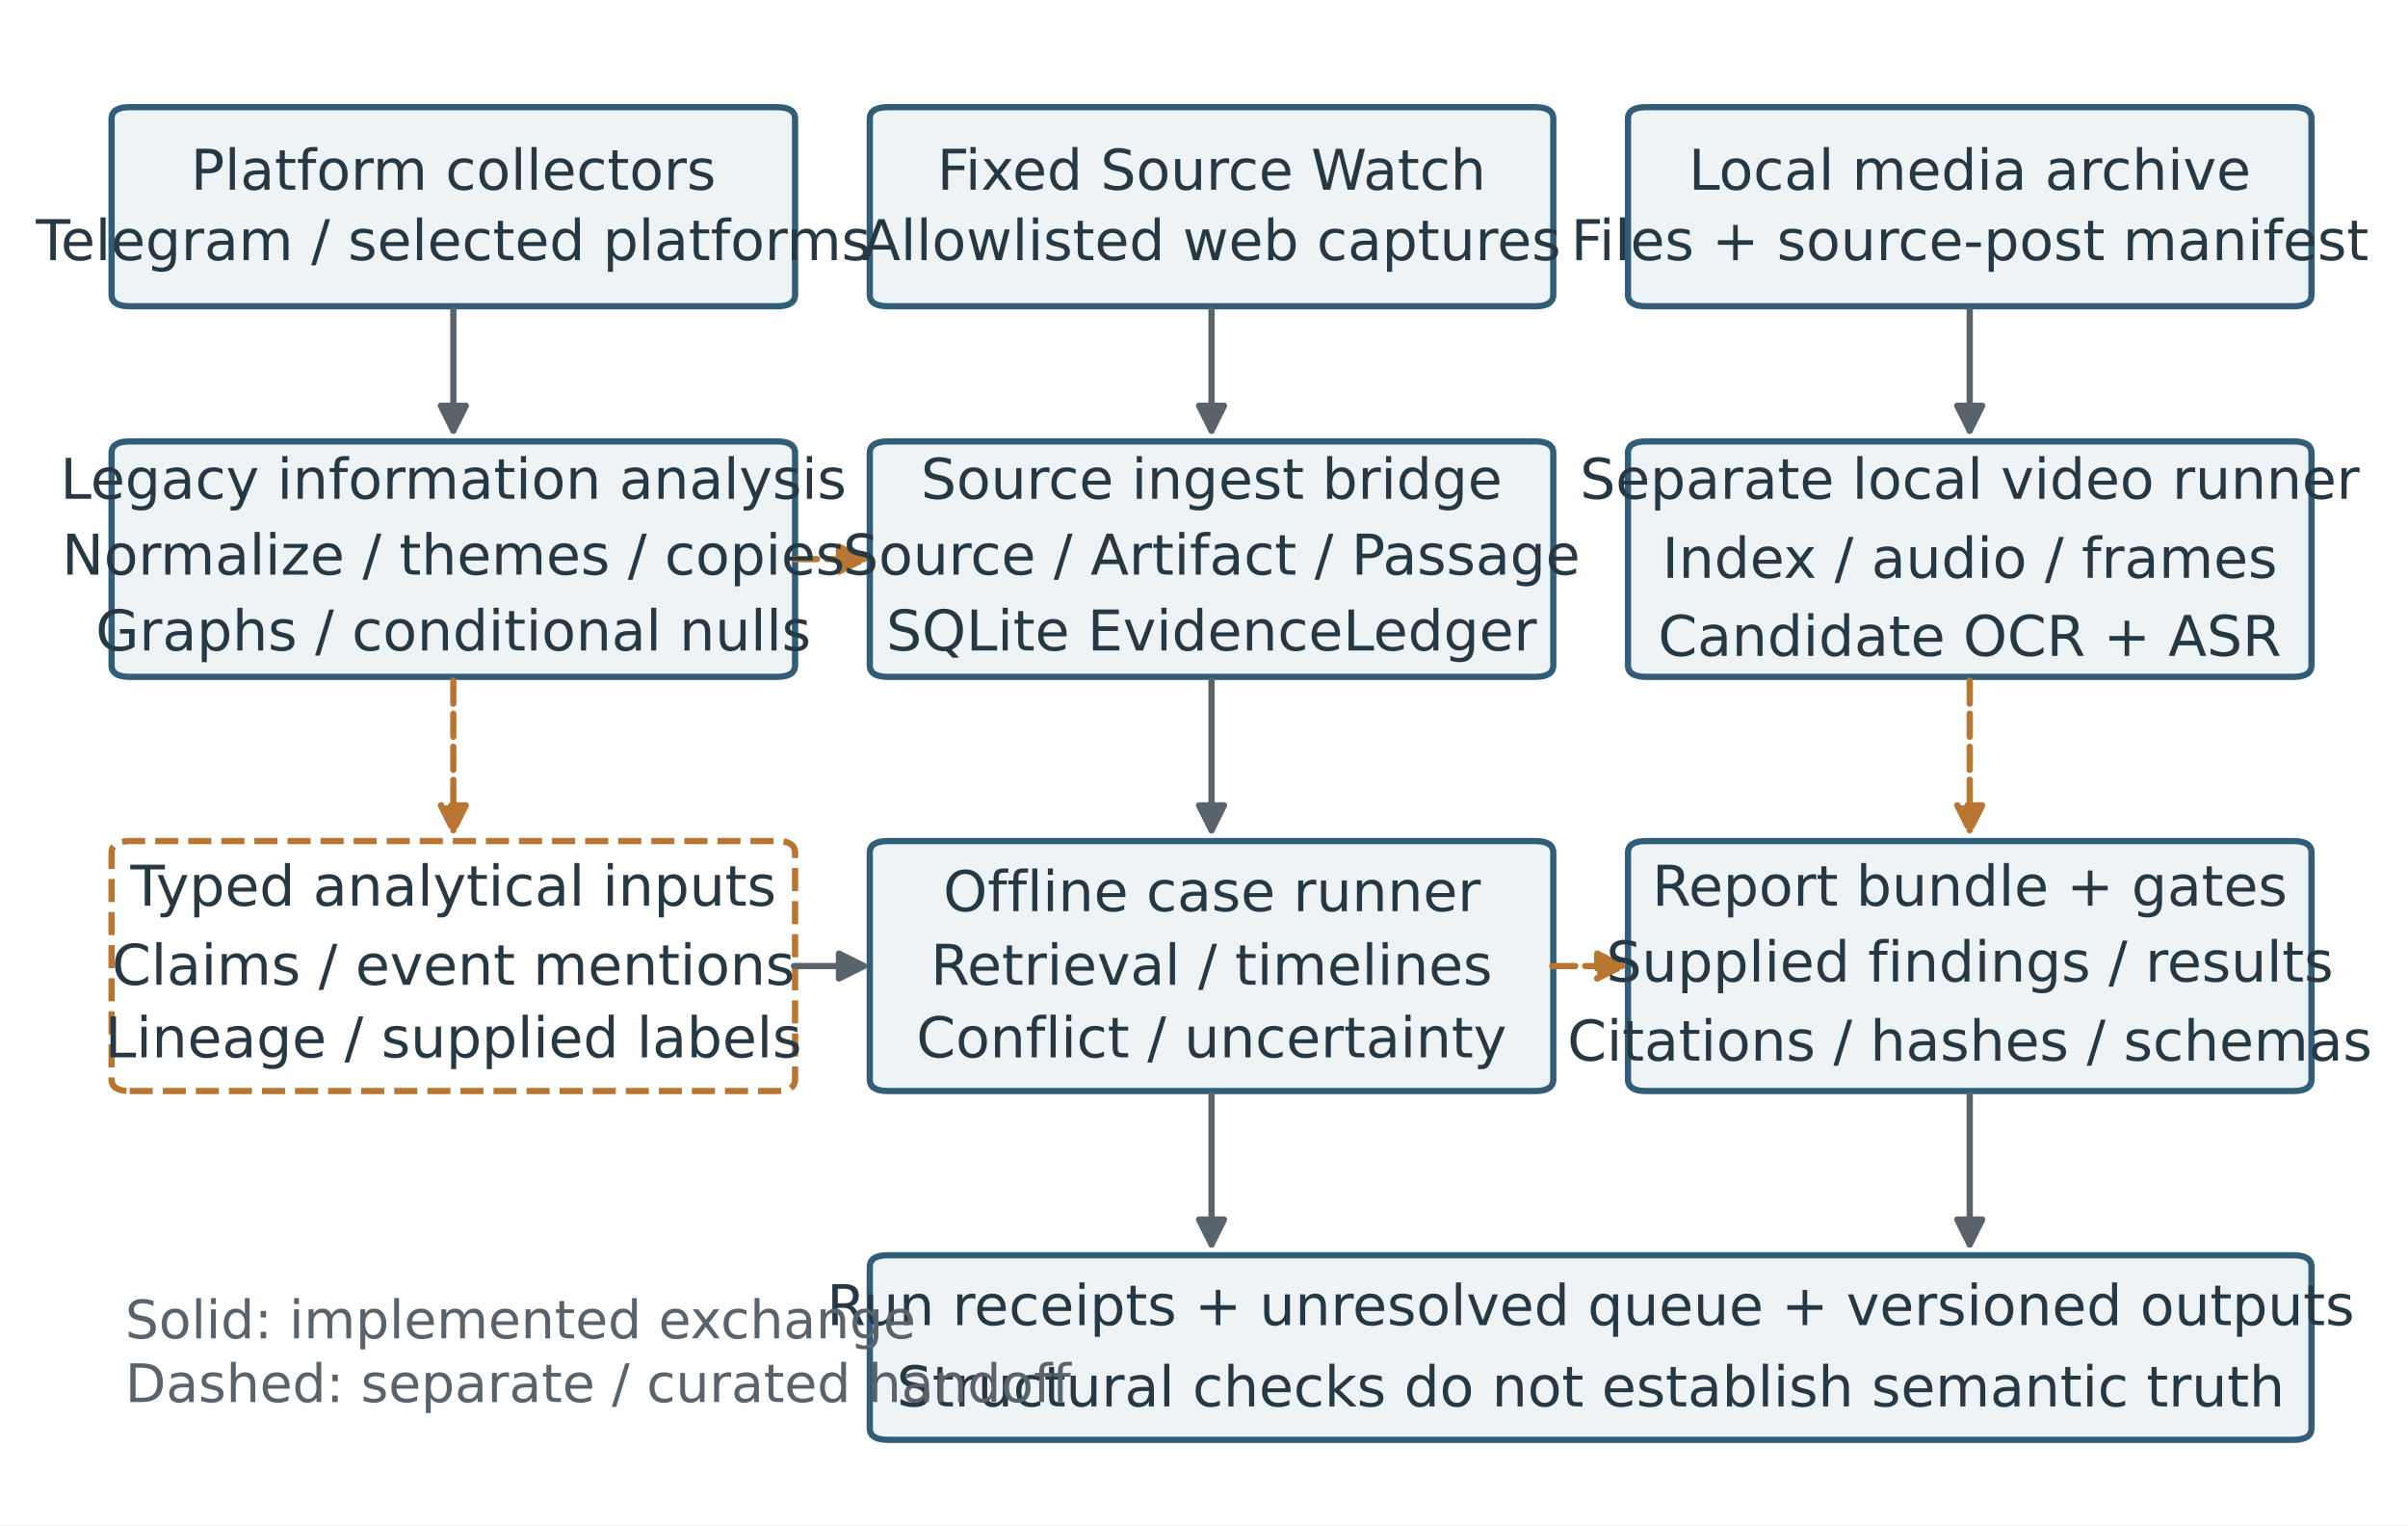
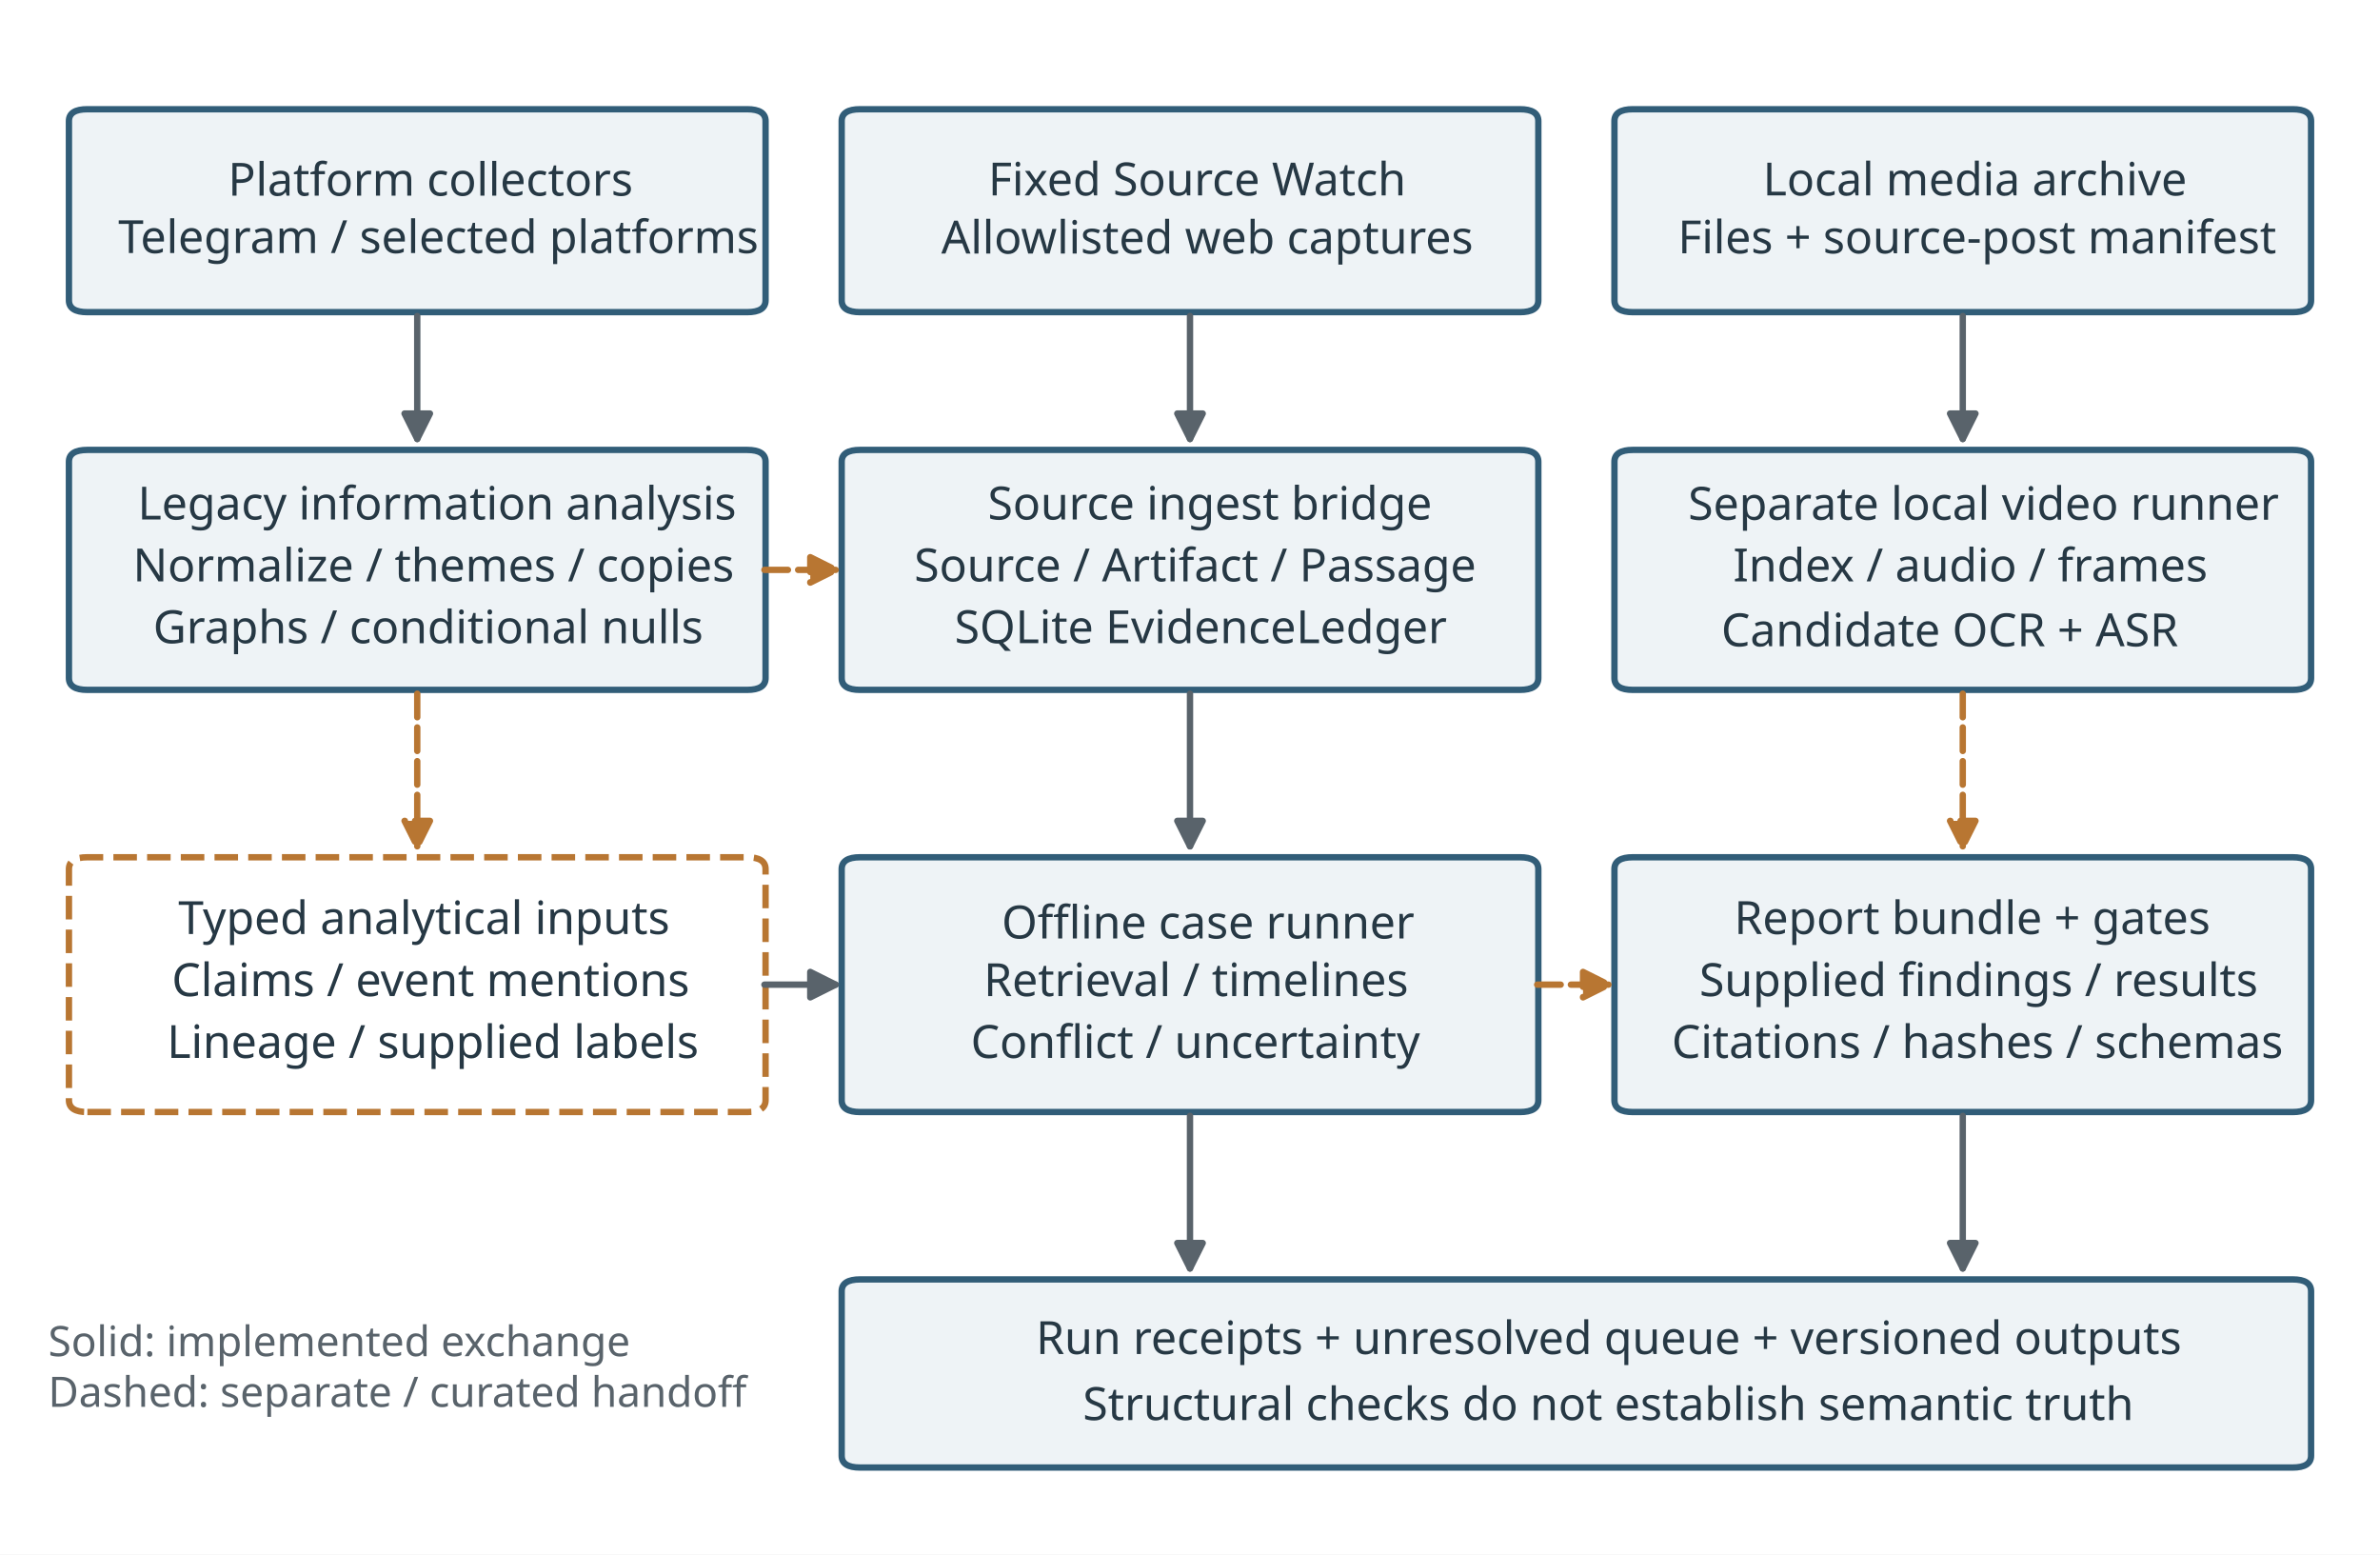
- <svg xmlns="http://www.w3.org/2000/svg" width="385.89pt" height="244.368pt" viewBox="0 0 385.89 244.368" version="1.1">
+ <svg xmlns="http://www.w3.org/2000/svg" width="374.22pt" height="244.368pt" viewBox="0 0 374.22 244.368" version="1.1">
  <defs>
    <style type="text/css">*{stroke-linejoin: round; stroke-linecap: butt}</style>
  </defs>
  <g id="figure_1">
    <g id="patch_1">
-       <path d="M 0 244.368  L 385.89 244.368  L 385.89 0  L 0 0  z " style="fill: #ffffff" />
+       <path d="M 0 244.368  L 374.22 244.368  L 374.22 0  L 0 0  z " style="fill: #ffffff" />
    </g>
    <g id="axes_1">
      <g id="patch_2">
-         <path d="M 20.781 49.07  L 124.514 49.07  Q 127.415 49.07 127.415 47.207  L 127.415 19.032  Q 127.415 17.17 124.514 17.17  L 20.781 17.17  Q 17.88 17.17 17.88 19.032  L 17.88 47.207  Q 17.88 49.07 20.781 49.07  z " clip-path="url(#pb77c70acfb)" style="fill: #eef3f6; stroke: #315d78; stroke-linejoin: miter" />
+         <path d="M 13.739 49.07  L 117.472 49.07  Q 120.373 49.07 120.373 47.207  L 120.373 19.032  Q 120.373 17.17 117.472 17.17  L 13.739 17.17  Q 10.838 17.17 10.838 19.032  L 10.838 47.207  Q 10.838 49.07 13.739 49.07  z " clip-path="url(#p094dcb772d)" style="fill: #eef3f6; stroke: #315d78; stroke-linejoin: miter" />
      </g>
      <g id="patch_3">
-         <path d="M 142.286 49.07  L 246.018 49.07  Q 248.92 49.07 248.92 47.207  L 248.92 19.032  Q 248.92 17.17 246.018 17.17  L 142.286 17.17  Q 139.384 17.17 139.384 19.032  L 139.384 47.207  Q 139.384 49.07 142.286 49.07  z " clip-path="url(#pb77c70acfb)" style="fill: #eef3f6; stroke: #315d78; stroke-linejoin: miter" />
+         <path d="M 135.244 49.07  L 238.976 49.07  Q 241.878 49.07 241.878 47.207  L 241.878 19.032  Q 241.878 17.17 238.976 17.17  L 135.244 17.17  Q 132.342 17.17 132.342 19.032  L 132.342 47.207  Q 132.342 49.07 135.244 49.07  z " clip-path="url(#p094dcb772d)" style="fill: #eef3f6; stroke: #315d78; stroke-linejoin: miter" />
      </g>
      <g id="patch_4">
-         <path d="M 263.79 49.07  L 367.523 49.07  Q 370.424 49.07 370.424 47.207  L 370.424 19.032  Q 370.424 17.17 367.523 17.17  L 263.79 17.17  Q 260.889 17.17 260.889 19.032  L 260.889 47.207  Q 260.889 49.07 263.79 49.07  z " clip-path="url(#pb77c70acfb)" style="fill: #eef3f6; stroke: #315d78; stroke-linejoin: miter" />
+         <path d="M 256.748 49.07  L 360.481 49.07  Q 363.382 49.07 363.382 47.207  L 363.382 19.032  Q 363.382 17.17 360.481 17.17  L 256.748 17.17  Q 253.847 17.17 253.847 19.032  L 253.847 47.207  Q 253.847 49.07 256.748 49.07  z " clip-path="url(#p094dcb772d)" style="fill: #eef3f6; stroke: #315d78; stroke-linejoin: miter" />
      </g>
      <g id="patch_5">
-         <path d="M 20.781 108.446  L 124.514 108.446  Q 127.415 108.446 127.415 106.583  L 127.415 72.587  Q 127.415 70.725 124.514 70.725  L 20.781 70.725  Q 17.88 70.725 17.88 72.587  L 17.88 106.583  Q 17.88 108.446 20.781 108.446  z " clip-path="url(#pb77c70acfb)" style="fill: #eef3f6; stroke: #315d78; stroke-linejoin: miter" />
+         <path d="M 13.739 108.446  L 117.472 108.446  Q 120.373 108.446 120.373 106.583  L 120.373 72.587  Q 120.373 70.725 117.472 70.725  L 13.739 70.725  Q 10.838 70.725 10.838 72.587  L 10.838 106.583  Q 10.838 108.446 13.739 108.446  z " clip-path="url(#p094dcb772d)" style="fill: #eef3f6; stroke: #315d78; stroke-linejoin: miter" />
      </g>
      <g id="patch_6">
-         <path d="M 142.286 108.446  L 246.018 108.446  Q 248.92 108.446 248.92 106.583  L 248.92 72.587  Q 248.92 70.725 246.018 70.725  L 142.286 70.725  Q 139.384 70.725 139.384 72.587  L 139.384 106.583  Q 139.384 108.446 142.286 108.446  z " clip-path="url(#pb77c70acfb)" style="fill: #eef3f6; stroke: #315d78; stroke-linejoin: miter" />
+         <path d="M 135.244 108.446  L 238.976 108.446  Q 241.878 108.446 241.878 106.583  L 241.878 72.587  Q 241.878 70.725 238.976 70.725  L 135.244 70.725  Q 132.342 70.725 132.342 72.587  L 132.342 106.583  Q 132.342 108.446 135.244 108.446  z " clip-path="url(#p094dcb772d)" style="fill: #eef3f6; stroke: #315d78; stroke-linejoin: miter" />
      </g>
      <g id="patch_7">
-         <path d="M 263.79 108.446  L 367.523 108.446  Q 370.424 108.446 370.424 106.583  L 370.424 72.587  Q 370.424 70.725 367.523 70.725  L 263.79 70.725  Q 260.889 70.725 260.889 72.587  L 260.889 106.583  Q 260.889 108.446 263.79 108.446  z " clip-path="url(#pb77c70acfb)" style="fill: #eef3f6; stroke: #315d78; stroke-linejoin: miter" />
+         <path d="M 256.748 108.446  L 360.481 108.446  Q 363.382 108.446 363.382 106.583  L 363.382 72.587  Q 363.382 70.725 360.481 70.725  L 256.748 70.725  Q 253.847 70.725 253.847 72.587  L 253.847 106.583  Q 253.847 108.446 256.748 108.446  z " clip-path="url(#p094dcb772d)" style="fill: #eef3f6; stroke: #315d78; stroke-linejoin: miter" />
      </g>
      <g id="patch_8">
-         <path d="M 20.781 174.808  L 124.514 174.808  Q 127.415 174.808 127.415 172.945  L 127.415 136.621  Q 127.415 134.758 124.514 134.758  L 20.781 134.758  Q 17.88 134.758 17.88 136.621  L 17.88 172.945  Q 17.88 174.808 20.781 174.808  z " clip-path="url(#pb77c70acfb)" style="fill: #ffffff; stroke-dasharray: 3.7,1.6; stroke-dashoffset: 0; stroke: #b87632; stroke-linejoin: miter" />
+         <path d="M 13.739 174.808  L 117.472 174.808  Q 120.373 174.808 120.373 172.945  L 120.373 136.621  Q 120.373 134.758 117.472 134.758  L 13.739 134.758  Q 10.838 134.758 10.838 136.621  L 10.838 172.945  Q 10.838 174.808 13.739 174.808  z " clip-path="url(#p094dcb772d)" style="fill: #ffffff; stroke-dasharray: 3.7,1.6; stroke-dashoffset: 0; stroke: #b87632; stroke-linejoin: miter" />
      </g>
      <g id="patch_9">
-         <path d="M 142.286 174.808  L 246.018 174.808  Q 248.92 174.808 248.92 172.945  L 248.92 136.621  Q 248.92 134.758 246.018 134.758  L 142.286 134.758  Q 139.384 134.758 139.384 136.621  L 139.384 172.945  Q 139.384 174.808 142.286 174.808  z " clip-path="url(#pb77c70acfb)" style="fill: #eef3f6; stroke: #315d78; stroke-linejoin: miter" />
+         <path d="M 135.244 174.808  L 238.976 174.808  Q 241.878 174.808 241.878 172.945  L 241.878 136.621  Q 241.878 134.758 238.976 134.758  L 135.244 134.758  Q 132.342 134.758 132.342 136.621  L 132.342 172.945  Q 132.342 174.808 135.244 174.808  z " clip-path="url(#p094dcb772d)" style="fill: #eef3f6; stroke: #315d78; stroke-linejoin: miter" />
      </g>
      <g id="patch_10">
-         <path d="M 263.79 174.808  L 367.523 174.808  Q 370.424 174.808 370.424 172.945  L 370.424 136.621  Q 370.424 134.758 367.523 134.758  L 263.79 134.758  Q 260.889 134.758 260.889 136.621  L 260.889 172.945  Q 260.889 174.808 263.79 174.808  z " clip-path="url(#pb77c70acfb)" style="fill: #eef3f6; stroke: #315d78; stroke-linejoin: miter" />
+         <path d="M 256.748 174.808  L 360.481 174.808  Q 363.382 174.808 363.382 172.945  L 363.382 136.621  Q 363.382 134.758 360.481 134.758  L 256.748 134.758  Q 253.847 134.758 253.847 136.621  L 253.847 172.945  Q 253.847 174.808 256.748 174.808  z " clip-path="url(#p094dcb772d)" style="fill: #eef3f6; stroke: #315d78; stroke-linejoin: miter" />
      </g>
      <g id="patch_11">
-         <path d="M 142.286 230.691  L 367.523 230.691  Q 370.424 230.691 370.424 228.828  L 370.424 202.982  Q 370.424 201.119 367.523 201.119  L 142.286 201.119  Q 139.384 201.119 139.384 202.982  L 139.384 228.828  Q 139.384 230.691 142.286 230.691  z " clip-path="url(#pb77c70acfb)" style="fill: #eef3f6; stroke: #315d78; stroke-linejoin: miter" />
+         <path d="M 135.244 230.691  L 360.481 230.691  Q 363.382 230.691 363.382 228.828  L 363.382 202.982  Q 363.382 201.119 360.481 201.119  L 135.244 201.119  Q 132.342 201.119 132.342 202.982  L 132.342 228.828  Q 132.342 230.691 135.244 230.691  z " clip-path="url(#p094dcb772d)" style="fill: #eef3f6; stroke: #315d78; stroke-linejoin: miter" />
      </g>
      <g id="patch_12">
-         <path d="M 72.648 49.675  Q 72.648 59.9 72.648 69.006  " clip-path="url(#pb77c70acfb)" style="fill: none; stroke: #59636b; stroke-linecap: round" />
-         <path d="M 74.648 65.006  L 72.648 69.006  L 70.648 65.006  z " clip-path="url(#pb77c70acfb)" style="fill: #59636b; stroke: #59636b; stroke-linecap: round" />
+         <path d="M 65.606 49.675  Q 65.606 59.9 65.606 69.006  " clip-path="url(#p094dcb772d)" style="fill: none; stroke: #59636b; stroke-linecap: round" />
+         <path d="M 67.606 65.006  L 65.606 69.006  L 63.605 65.006  z " clip-path="url(#p094dcb772d)" style="fill: #59636b; stroke: #59636b; stroke-linecap: round" />
      </g>
      <g id="patch_13">
-         <path d="M 194.152 49.675  Q 194.152 59.9 194.152 69.006  " clip-path="url(#pb77c70acfb)" style="fill: none; stroke: #59636b; stroke-linecap: round" />
-         <path d="M 196.152 65.006  L 194.152 69.006  L 192.152 65.006  z " clip-path="url(#pb77c70acfb)" style="fill: #59636b; stroke: #59636b; stroke-linecap: round" />
+         <path d="M 187.11 49.675  Q 187.11 59.9 187.11 69.006  " clip-path="url(#p094dcb772d)" style="fill: none; stroke: #59636b; stroke-linecap: round" />
+         <path d="M 189.11 65.006  L 187.11 69.006  L 185.11 65.006  z " clip-path="url(#p094dcb772d)" style="fill: #59636b; stroke: #59636b; stroke-linecap: round" />
      </g>
      <g id="patch_14">
-         <path d="M 315.657 49.675  Q 315.657 59.9 315.657 69.006  " clip-path="url(#pb77c70acfb)" style="fill: none; stroke: #59636b; stroke-linecap: round" />
-         <path d="M 317.657 65.006  L 315.657 69.006  L 313.657 65.006  z " clip-path="url(#pb77c70acfb)" style="fill: #59636b; stroke: #59636b; stroke-linecap: round" />
+         <path d="M 308.615 49.675  Q 308.615 59.9 308.615 69.006  " clip-path="url(#p094dcb772d)" style="fill: none; stroke: #59636b; stroke-linecap: round" />
+         <path d="M 310.615 65.006  L 308.615 69.006  L 306.615 65.006  z " clip-path="url(#p094dcb772d)" style="fill: #59636b; stroke: #59636b; stroke-linecap: round" />
      </g>
      <g id="patch_15">
-         <path d="M 127.235 89.585  Q 133.4 89.585 138.446 89.585  " clip-path="url(#pb77c70acfb)" style="fill: none; stroke-dasharray: 3.7,1.6; stroke-dashoffset: 0; stroke: #b87632; stroke-linecap: round" />
-         <path d="M 134.446 87.585  L 138.446 89.585  L 134.446 91.585  z " clip-path="url(#pb77c70acfb)" style="fill: #b87632; stroke-dasharray: 3.7,1.6; stroke-dashoffset: 0; stroke: #b87632; stroke-linecap: round" />
+         <path d="M 120.193 89.585  Q 126.357 89.585 131.403 89.585  " clip-path="url(#p094dcb772d)" style="fill: none; stroke-dasharray: 3.7,1.6; stroke-dashoffset: 0; stroke: #b87632; stroke-linecap: round" />
+         <path d="M 127.403 87.585  L 131.403 89.585  L 127.403 91.585  z " clip-path="url(#p094dcb772d)" style="fill: #b87632; stroke-dasharray: 3.7,1.6; stroke-dashoffset: 0; stroke: #b87632; stroke-linecap: round" />
      </g>
      <g id="patch_16">
-         <path d="M 72.648 109.049  Q 72.648 121.601 72.648 133.035  " clip-path="url(#pb77c70acfb)" style="fill: none; stroke-dasharray: 3.7,1.6; stroke-dashoffset: 0; stroke: #b87632; stroke-linecap: round" />
-         <path d="M 74.648 129.035  L 72.648 133.035  L 70.648 129.035  z " clip-path="url(#pb77c70acfb)" style="fill: #b87632; stroke-dasharray: 3.7,1.6; stroke-dashoffset: 0; stroke: #b87632; stroke-linecap: round" />
+         <path d="M 65.606 109.049  Q 65.606 121.601 65.606 133.035  " clip-path="url(#p094dcb772d)" style="fill: none; stroke-dasharray: 3.7,1.6; stroke-dashoffset: 0; stroke: #b87632; stroke-linecap: round" />
+         <path d="M 67.606 129.035  L 65.606 133.035  L 63.605 129.035  z " clip-path="url(#p094dcb772d)" style="fill: #b87632; stroke-dasharray: 3.7,1.6; stroke-dashoffset: 0; stroke: #b87632; stroke-linecap: round" />
      </g>
      <g id="patch_17">
-         <path d="M 194.152 109.049  Q 194.152 121.601 194.152 133.035  " clip-path="url(#pb77c70acfb)" style="fill: none; stroke: #59636b; stroke-linecap: round" />
-         <path d="M 196.152 129.035  L 194.152 133.035  L 192.152 129.035  z " clip-path="url(#pb77c70acfb)" style="fill: #59636b; stroke: #59636b; stroke-linecap: round" />
+         <path d="M 187.11 109.049  Q 187.11 121.601 187.11 133.035  " clip-path="url(#p094dcb772d)" style="fill: none; stroke: #59636b; stroke-linecap: round" />
+         <path d="M 189.11 129.035  L 187.11 133.035  L 185.11 129.035  z " clip-path="url(#p094dcb772d)" style="fill: #59636b; stroke: #59636b; stroke-linecap: round" />
      </g>
      <g id="patch_18">
-         <path d="M 315.657 109.049  Q 315.657 121.601 315.657 133.035  " clip-path="url(#pb77c70acfb)" style="fill: none; stroke-dasharray: 3.7,1.6; stroke-dashoffset: 0; stroke: #b87632; stroke-linecap: round" />
-         <path d="M 317.657 129.035  L 315.657 133.035  L 313.657 129.035  z " clip-path="url(#pb77c70acfb)" style="fill: #b87632; stroke-dasharray: 3.7,1.6; stroke-dashoffset: 0; stroke: #b87632; stroke-linecap: round" />
+         <path d="M 308.615 109.049  Q 308.615 121.601 308.615 133.035  " clip-path="url(#p094dcb772d)" style="fill: none; stroke-dasharray: 3.7,1.6; stroke-dashoffset: 0; stroke: #b87632; stroke-linecap: round" />
+         <path d="M 310.615 129.035  L 308.615 133.035  L 306.615 129.035  z " clip-path="url(#p094dcb772d)" style="fill: #b87632; stroke-dasharray: 3.7,1.6; stroke-dashoffset: 0; stroke: #b87632; stroke-linecap: round" />
      </g>
      <g id="patch_19">
-         <path d="M 127.235 154.783  Q 133.4 154.783 138.446 154.783  " clip-path="url(#pb77c70acfb)" style="fill: none; stroke: #59636b; stroke-linecap: round" />
-         <path d="M 134.446 152.783  L 138.446 154.783  L 134.446 156.783  z " clip-path="url(#pb77c70acfb)" style="fill: #59636b; stroke: #59636b; stroke-linecap: round" />
+         <path d="M 120.193 154.783  Q 126.357 154.783 131.403 154.783  " clip-path="url(#p094dcb772d)" style="fill: none; stroke: #59636b; stroke-linecap: round" />
+         <path d="M 127.403 152.783  L 131.403 154.783  L 127.403 156.783  z " clip-path="url(#p094dcb772d)" style="fill: #59636b; stroke: #59636b; stroke-linecap: round" />
      </g>
      <g id="patch_20">
-         <path d="M 248.74 154.783  Q 254.904 154.783 259.95 154.783  " clip-path="url(#pb77c70acfb)" style="fill: none; stroke-dasharray: 3.7,1.6; stroke-dashoffset: 0; stroke: #b87632; stroke-linecap: round" />
-         <path d="M 255.95 152.783  L 259.95 154.783  L 255.95 156.783  z " clip-path="url(#pb77c70acfb)" style="fill: #b87632; stroke-dasharray: 3.7,1.6; stroke-dashoffset: 0; stroke: #b87632; stroke-linecap: round" />
+         <path d="M 241.698 154.783  Q 247.862 154.783 252.908 154.783  " clip-path="url(#p094dcb772d)" style="fill: none; stroke-dasharray: 3.7,1.6; stroke-dashoffset: 0; stroke: #b87632; stroke-linecap: round" />
+         <path d="M 248.908 152.783  L 252.908 154.783  L 248.908 156.783  z " clip-path="url(#p094dcb772d)" style="fill: #b87632; stroke-dasharray: 3.7,1.6; stroke-dashoffset: 0; stroke: #b87632; stroke-linecap: round" />
      </g>
      <g id="patch_21">
-         <path d="M 194.152 175.411  Q 194.152 187.963 194.152 199.397  " clip-path="url(#pb77c70acfb)" style="fill: none; stroke: #59636b; stroke-linecap: round" />
-         <path d="M 196.152 195.397  L 194.152 199.397  L 192.152 195.397  z " clip-path="url(#pb77c70acfb)" style="fill: #59636b; stroke: #59636b; stroke-linecap: round" />
+         <path d="M 187.11 175.411  Q 187.11 187.963 187.11 199.397  " clip-path="url(#p094dcb772d)" style="fill: none; stroke: #59636b; stroke-linecap: round" />
+         <path d="M 189.11 195.397  L 187.11 199.397  L 185.11 195.397  z " clip-path="url(#p094dcb772d)" style="fill: #59636b; stroke: #59636b; stroke-linecap: round" />
      </g>
      <g id="patch_22">
-         <path d="M 315.657 175.411  Q 315.657 187.963 315.657 199.397  " clip-path="url(#pb77c70acfb)" style="fill: none; stroke: #59636b; stroke-linecap: round" />
-         <path d="M 317.657 195.397  L 315.657 199.397  L 313.657 195.397  z " clip-path="url(#pb77c70acfb)" style="fill: #59636b; stroke: #59636b; stroke-linecap: round" />
+         <path d="M 308.615 175.411  Q 308.615 187.963 308.615 199.397  " clip-path="url(#p094dcb772d)" style="fill: none; stroke: #59636b; stroke-linecap: round" />
+         <path d="M 310.615 195.397  L 308.615 199.397  L 306.615 195.397  z " clip-path="url(#p094dcb772d)" style="fill: #59636b; stroke: #59636b; stroke-linecap: round" />
      </g>
      <g id="text_1">
-         <text style="font-size: 9px; font-family: 'DejaVu Sans'; fill: #263844" transform="translate(30.55711 30.39995)">Platform collectors</text>
-         <text style="font-size: 9px; font-family: 'DejaVu Sans'; fill: #263844" transform="translate(5.76 41.67808)">Telegram / selected platforms</text>
+         <text style="font-size: 7.2px; font-family: 'CMU Serif'; fill: #263844" transform="translate(35.84756 30.75827)">Platform collectors</text>
+         <text style="font-size: 7.2px; font-family: 'CMU Serif'; fill: #263844" transform="translate(18.58837 39.77964)">Telegram / selected platforms</text>
      </g>
      <g id="text_2">
-         <text style="font-size: 9px; font-family: 'DejaVu Sans'; fill: #263844" transform="translate(150.1646 30.39995)">Fixed Source Watch</text>
-         <text style="font-size: 9px; font-family: 'DejaVu Sans'; fill: #263844" transform="translate(138.1707 41.67808)">Allowlisted web captures</text>
+         <text style="font-size: 7.2px; font-family: 'CMU Serif'; fill: #263844" transform="translate(155.3822 30.71833)">Fixed Source Watch</text>
+         <text style="font-size: 7.2px; font-family: 'CMU Serif'; fill: #263844" transform="translate(148.0016 39.85839)">Allowlisted web captures</text>
      </g>
      <g id="text_3">
-         <text style="font-size: 9px; font-family: 'DejaVu Sans'; fill: #263844" transform="translate(270.5982 30.39995)">Local media archive</text>
-         <text style="font-size: 9px; font-family: 'DejaVu Sans'; fill: #263844" transform="translate(251.7313 41.67808)">Files + source-post manifest</text>
+         <text style="font-size: 7.2px; font-family: 'CMU Serif'; fill: #263844" transform="translate(277.182 30.71889)">Local media archive</text>
+         <text style="font-size: 7.2px; font-family: 'CMU Serif'; fill: #263844" transform="translate(263.8187 39.81902)">Files + source-post manifest</text>
      </g>
      <g id="text_4">
-         <text style="font-size: 9px; font-family: 'DejaVu Sans'; fill: #263844" transform="translate(9.646875 79.91872)">Legacy information analysis</text>
-         <text style="font-size: 9px; font-family: 'DejaVu Sans'; fill: #263844" transform="translate(9.902813 92.06872)">Normalize / themes / copies</text>
-         <text style="font-size: 9px; font-family: 'DejaVu Sans'; fill: #263844" transform="translate(15.33164 104.2187)">Graphs / conditional nulls</text>
+         <text style="font-size: 7.2px; font-family: 'CMU Serif'; fill: #263844" transform="translate(21.645 81.66191)">Legacy information analysis</text>
+         <text style="font-size: 7.2px; font-family: 'CMU Serif'; fill: #263844" transform="translate(20.89238 91.38528)">Normalize / themes / copies</text>
+         <text style="font-size: 7.2px; font-family: 'CMU Serif'; fill: #263844" transform="translate(24.075 101.1053)">Graphs / conditional nulls</text>
      </g>
      <g id="text_5">
-         <text style="font-size: 9px; font-family: 'DejaVu Sans'; fill: #263844" transform="translate(147.5602 79.91872)">Source ingest bridge</text>
-         <text style="font-size: 9px; font-family: 'DejaVu Sans'; fill: #263844" transform="translate(135.0797 92.06872)">Source / Artifact / Passage</text>
-         <text style="font-size: 9px; font-family: 'DejaVu Sans'; fill: #263844" transform="translate(142.0245 104.2187)">SQLite EvidenceLedger</text>
+         <text style="font-size: 7.2px; font-family: 'CMU Serif'; fill: #263844" transform="translate(155.3034 81.66191)">Source ingest bridge</text>
+         <text style="font-size: 7.2px; font-family: 'CMU Serif'; fill: #263844" transform="translate(143.7368 91.38528)">Source / Artifact / Passage</text>
+         <text style="font-size: 7.2px; font-family: 'CMU Serif'; fill: #263844" transform="translate(150.0863 101.1019)">SQLite EvidenceLedger</text>
      </g>
      <g id="text_6">
-         <text style="font-size: 9px; font-family: 'DejaVu Sans'; fill: #263844" transform="translate(253.1825 79.91872)">Separate local video runner</text>
-         <text style="font-size: 9px; font-family: 'DejaVu Sans'; fill: #263844" transform="translate(266.3563 92.58692)">Index / audio / frames</text>
-         <text style="font-size: 9px; font-family: 'DejaVu Sans'; fill: #263844" transform="translate(265.7157 105.0906)">Candidate OCR + ASR</text>
+         <text style="font-size: 7.2px; font-family: 'CMU Serif'; fill: #263844" transform="translate(265.4286 81.70466)">Separate local video runner</text>
+         <text style="font-size: 7.2px; font-family: 'CMU Serif'; fill: #263844" transform="translate(272.5138 91.38528)">Index / audio / frames</text>
+         <text style="font-size: 7.2px; font-family: 'CMU Serif'; fill: #263844" transform="translate(270.6384 101.5913)">Candidate OCR + ASR</text>
      </g>
      <g id="text_7">
-         <text style="font-size: 9px; font-family: 'DejaVu Sans'; fill: #263844" transform="translate(20.89758 145.1162)">Typed analytical inputs</text>
-         <text style="font-size: 9px; font-family: 'DejaVu Sans'; fill: #263844" transform="translate(17.92828 157.7844)">Claims / event mentions</text>
-         <text style="font-size: 9px; font-family: 'DejaVu Sans'; fill: #263844" transform="translate(16.81594 169.4162)">Lineage / supplied labels</text>
+         <text style="font-size: 7.2px; font-family: 'CMU Serif'; fill: #263844" transform="translate(28.02769 146.8233)">Typed analytical inputs</text>
+         <text style="font-size: 7.2px; font-family: 'CMU Serif'; fill: #263844" transform="translate(27.00506 156.5827)">Claims / event mentions</text>
+         <text style="font-size: 7.2px; font-family: 'CMU Serif'; fill: #263844" transform="translate(26.25244 166.3027)">Lineage / supplied labels</text>
      </g>
      <g id="text_8">
-         <text style="font-size: 9px; font-family: 'DejaVu Sans'; fill: #263844" transform="translate(151.1581 145.988)">Offline case runner</text>
-         <text style="font-size: 9px; font-family: 'DejaVu Sans'; fill: #263844" transform="translate(149.1457 157.7844)">Retrieval / timelines</text>
-         <text style="font-size: 9px; font-family: 'DejaVu Sans'; fill: #263844" transform="translate(146.8571 169.4162)">Conflict / uncertainty</text>
+         <text style="font-size: 7.2px; font-family: 'CMU Serif'; fill: #263844" transform="translate(157.4994 147.5214)">Offline case runner</text>
+         <text style="font-size: 7.2px; font-family: 'CMU Serif'; fill: #263844" transform="translate(154.6695 156.5827)">Retrieval / timelines</text>
+         <text style="font-size: 7.2px; font-family: 'CMU Serif'; fill: #263844" transform="translate(152.6394 166.3027)">Conflict / uncertainty</text>
      </g>
      <g id="text_9">
-         <text style="font-size: 9px; font-family: 'DejaVu Sans'; fill: #263844" transform="translate(264.7489 145.1162)">Report bundle + gates</text>
-         <text style="font-size: 9px; font-family: 'DejaVu Sans'; fill: #263844" transform="translate(257.3816 157.2662)">Supplied findings / results</text>
-         <text style="font-size: 9px; font-family: 'DejaVu Sans'; fill: #263844" transform="translate(251.1828 169.9344)">Citations / hashes / schemas</text>
+         <text style="font-size: 7.2px; font-family: 'CMU Serif'; fill: #263844" transform="translate(272.6651 146.82)">Report bundle + gates</text>
+         <text style="font-size: 7.2px; font-family: 'CMU Serif'; fill: #263844" transform="translate(267.192 156.5827)">Supplied findings / results</text>
+         <text style="font-size: 7.2px; font-family: 'CMU Serif'; fill: #263844" transform="translate(262.8534 166.3027)">Citations / hashes / schemas</text>
      </g>
      <g id="text_10">
-         <text style="font-size: 9px; font-family: 'DejaVu Sans'; fill: #263844" transform="translate(132.4917 212.3138)">Run receipts + unresolved queue + versioned outputs</text>
-         <text style="font-size: 9px; font-family: 'DejaVu Sans'; fill: #263844" transform="translate(143.6889 225.3356)">Structural checks do not establish semantic truth</text>
+         <text style="font-size: 7.2px; font-family: 'CMU Serif'; fill: #263844" transform="translate(162.8899 212.8453)">Run receipts + unresolved queue + versioned outputs</text>
+         <text style="font-size: 7.2px; font-family: 'CMU Serif'; fill: #263844" transform="translate(170.2451 223.224)">Structural checks do not establish semantic truth</text>
      </g>
      <g id="text_11">
-         <text style="font-size: 8.5px; font-family: 'DejaVu Sans'; fill: #59636b" transform="translate(20.05608 214.4348)">Solid: implemented exchange</text>
-         <text style="font-size: 8.5px; font-family: 'DejaVu Sans'; fill: #59636b" transform="translate(20.05608 224.6371)">Dashed: separate / curated handoff</text>
+         <text style="font-size: 6.6px; font-family: 'CMU Serif'; fill: #59636b" transform="translate(7.5735 213.1852)">Solid: implemented exchange</text>
+         <text style="font-size: 6.6px; font-family: 'CMU Serif'; fill: #59636b" transform="translate(7.5735 221.1444)">Dashed: separate / curated handoff</text>
      </g>
    </g>
  </g>
  <defs>
-     <clipPath id="pb77c70acfb">
-       <rect x="12.802" y="5.76" width="362.7" height="232.848" />
+     <clipPath id="p094dcb772d">
+       <rect x="5.76" y="5.76" width="362.7" height="232.848" />
    </clipPath>
  </defs>
</svg>
